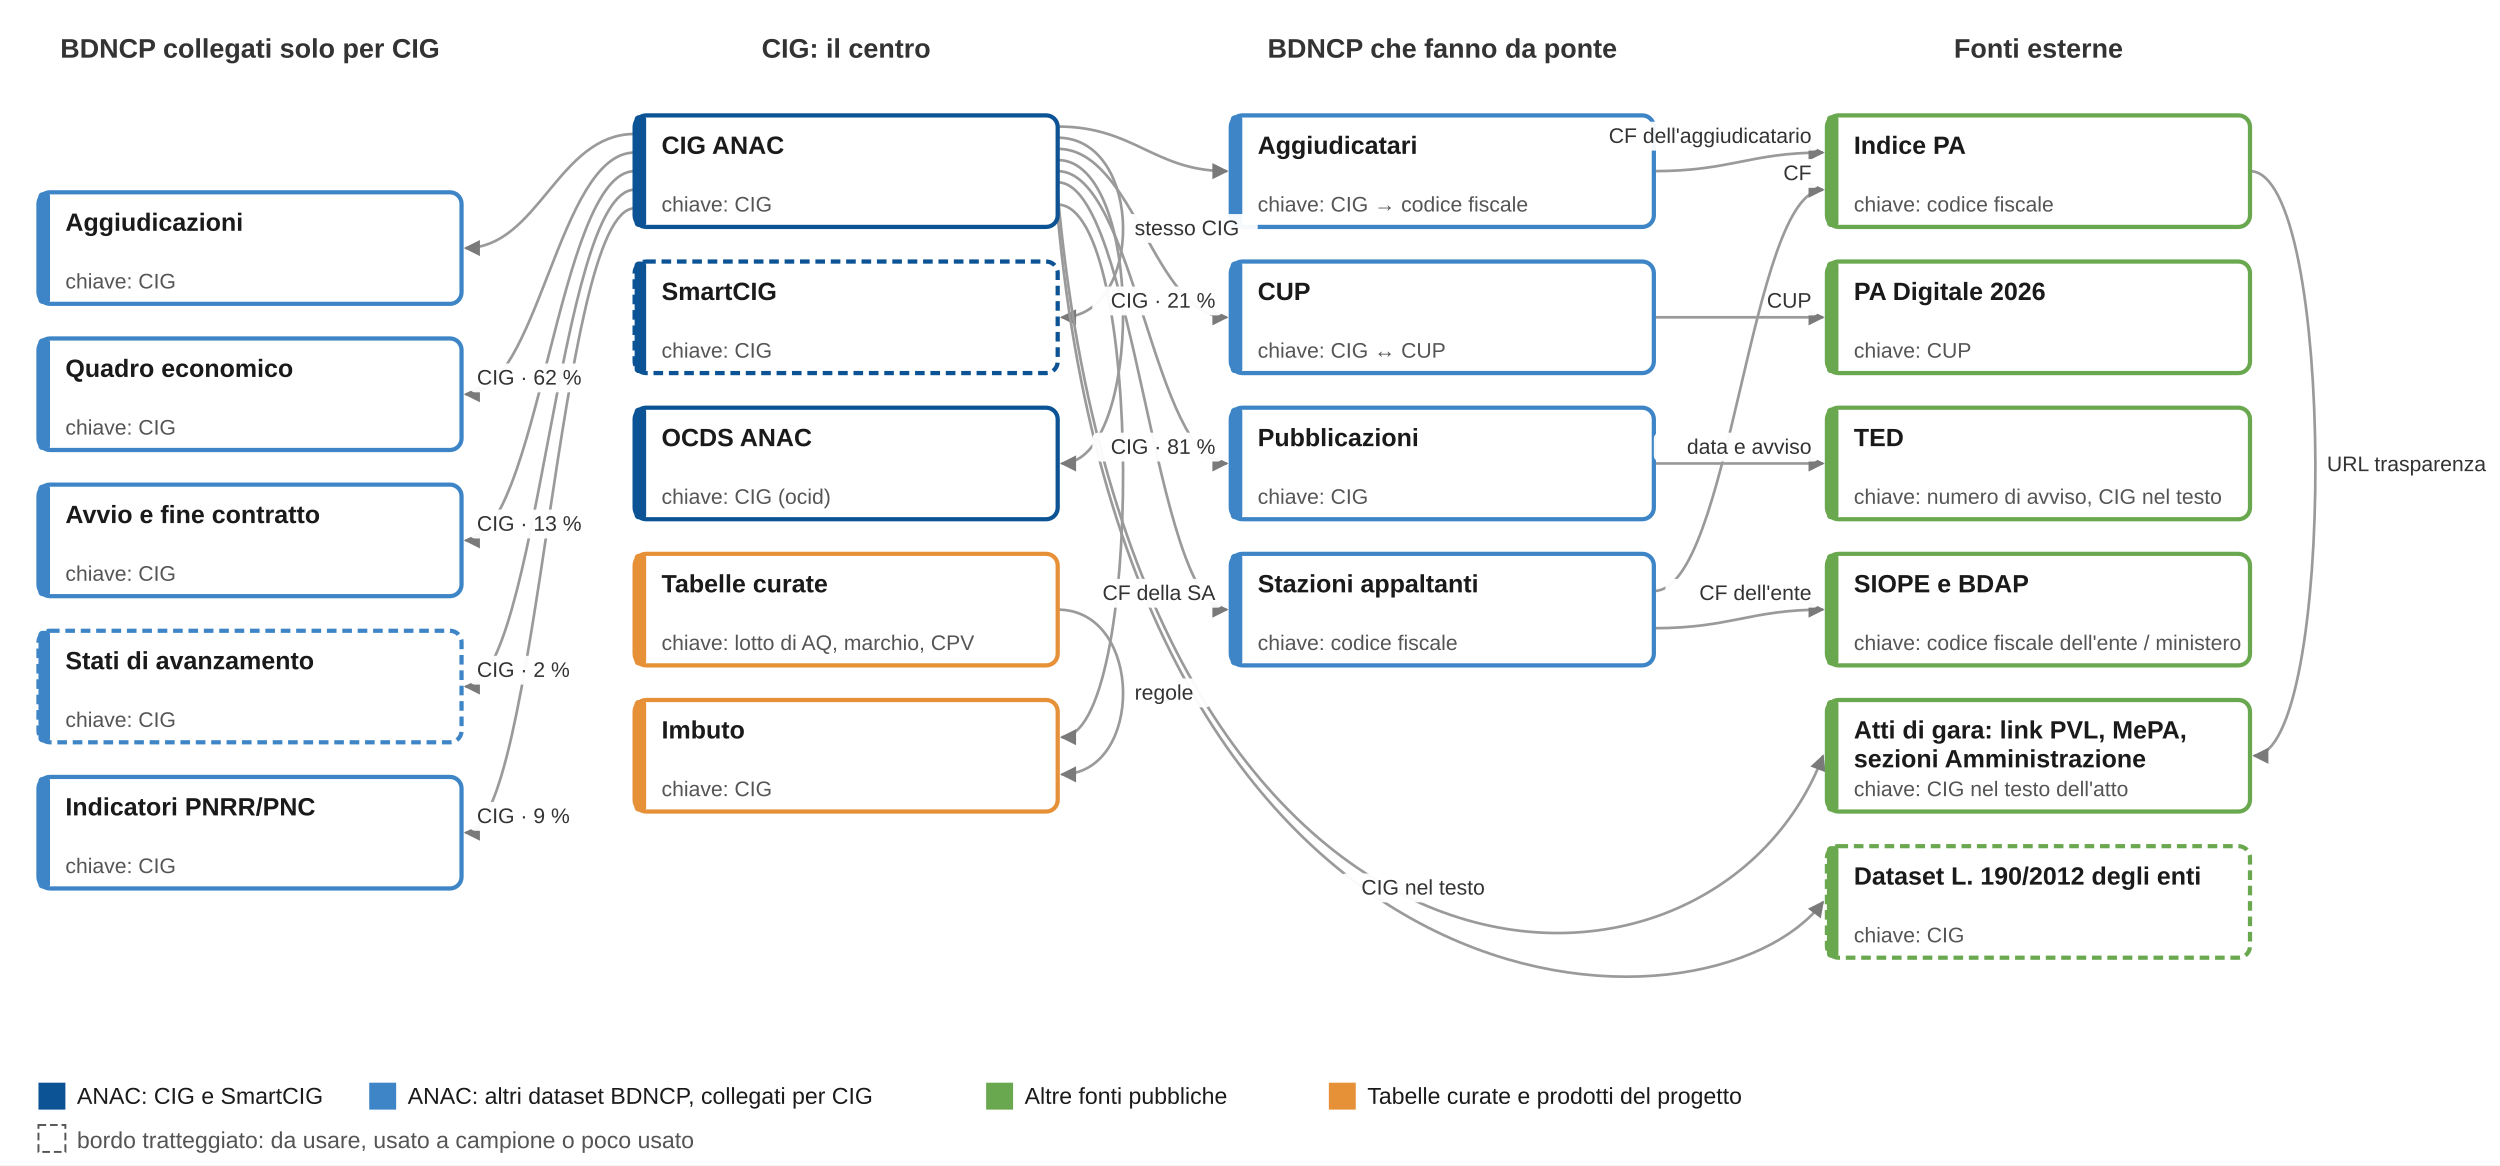
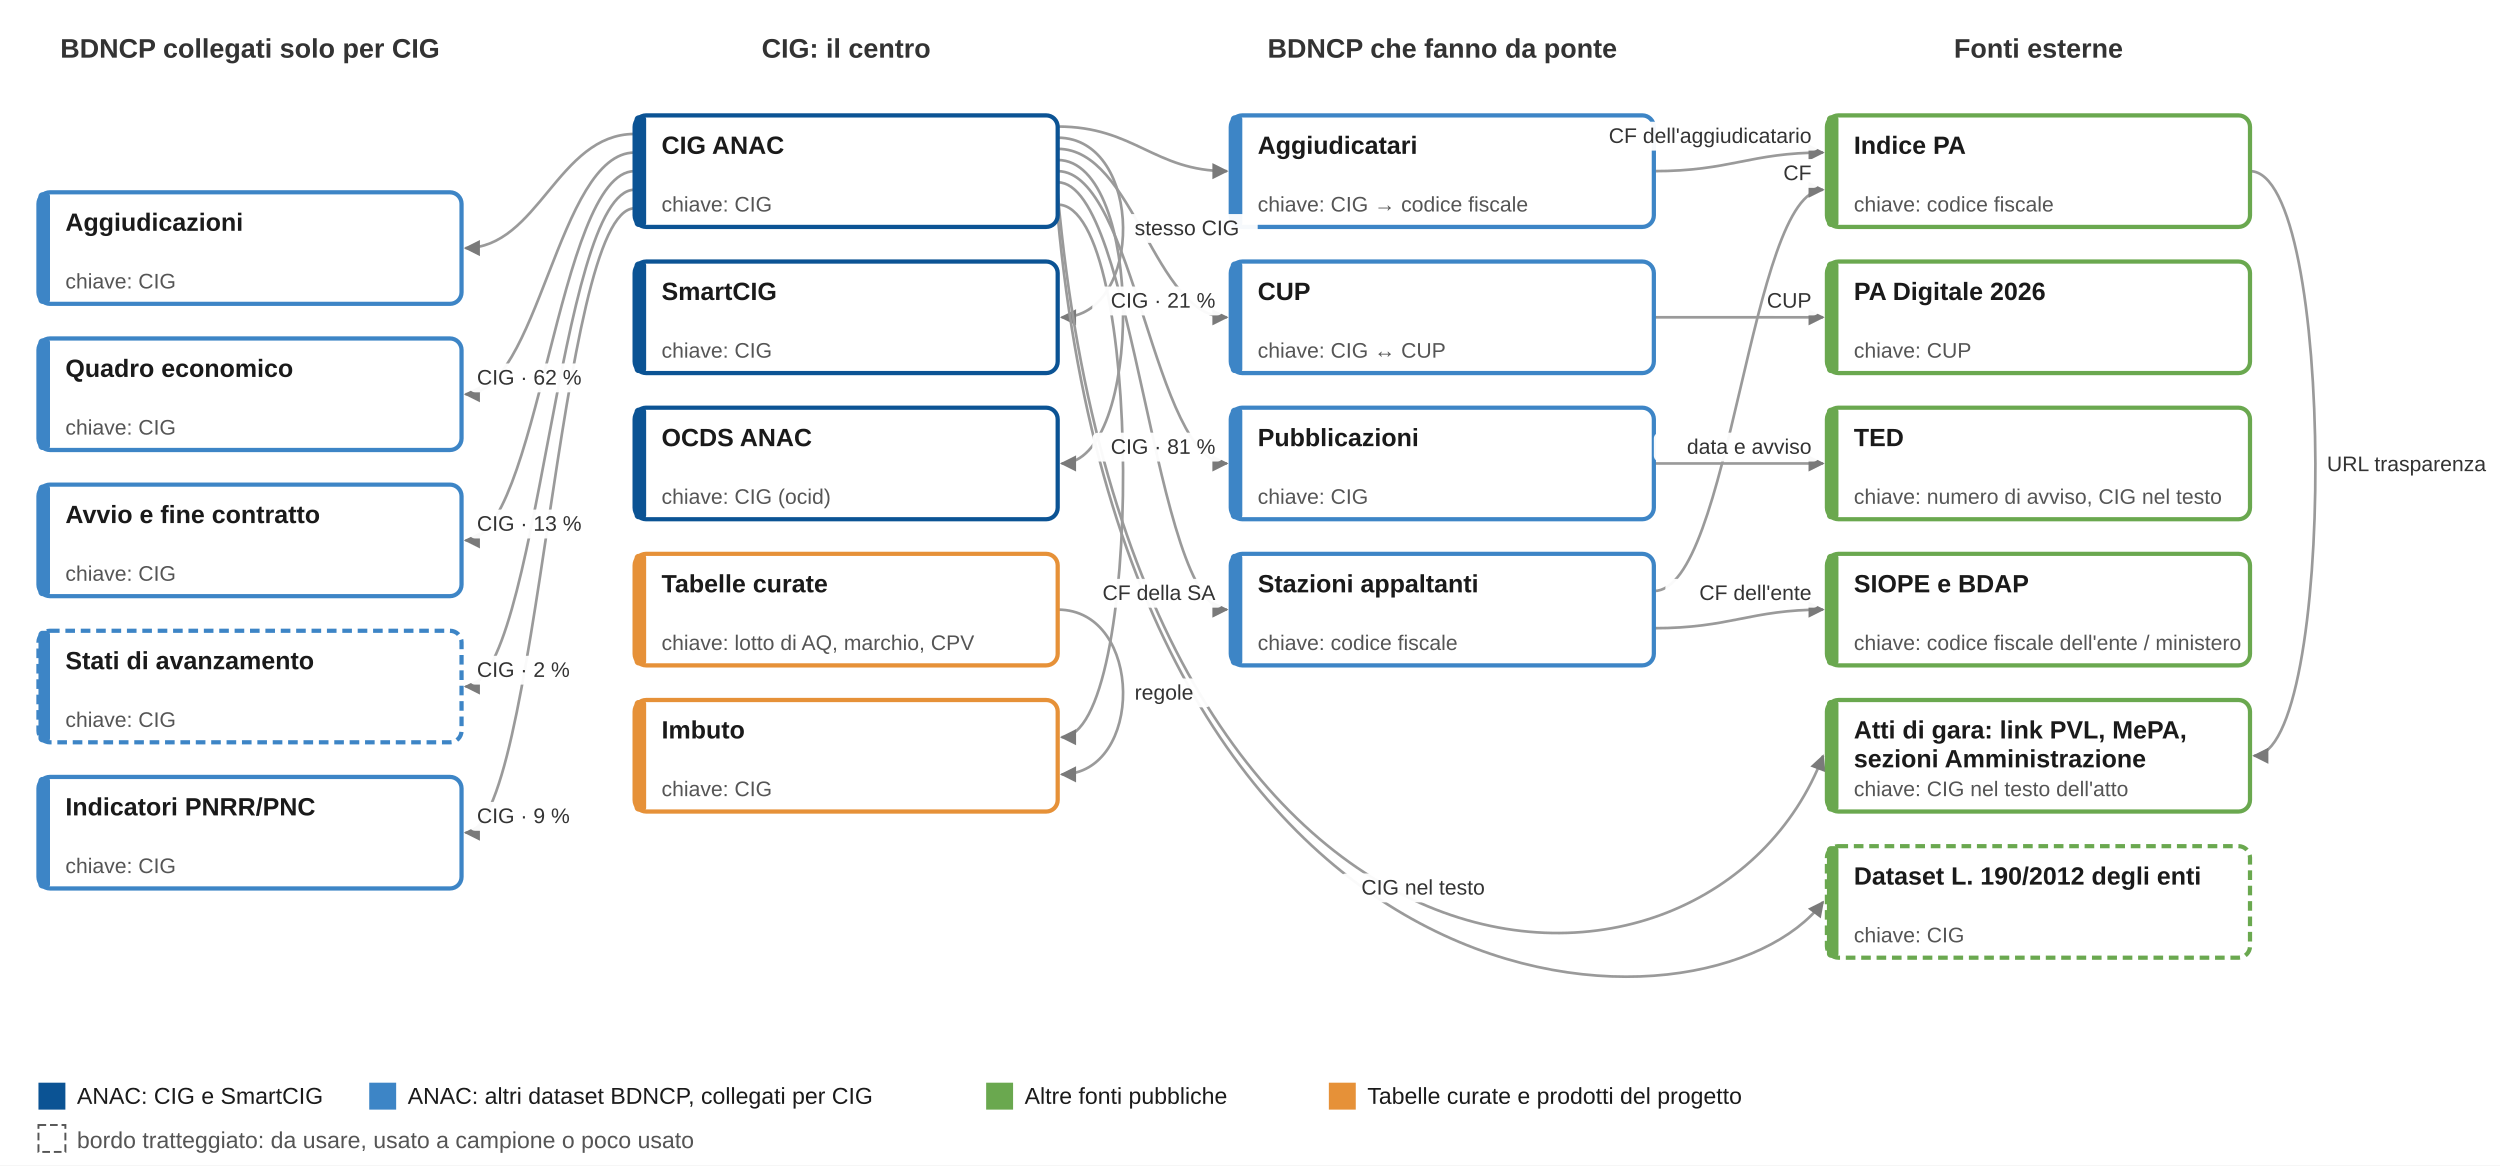
<svg xmlns="http://www.w3.org/2000/svg" viewBox="0 0 1300 606" width="100%" role="img" aria-label="Relazioni fra i dataset dell'imbuto" font-family="'Titillium Web', 'Segoe UI', Arial, sans-serif">
  <rect width="1300" height="606" fill="#ffffff" />
  <defs>
    <marker id="fr2" viewBox="0 0 10 10" refX="9" refY="5" markerWidth="6" markerHeight="6" orient="auto">
      <path d="M0 0L10 5L0 10z" fill="#7a7a7a" />
    </marker>
  </defs>
  <text x="130.0" y="30" font-size="14" font-weight="bold" fill="#333" text-anchor="middle">BDNCP collegati solo per CIG</text>
  <text x="440.0" y="30" font-size="14" font-weight="bold" fill="#333" text-anchor="middle">CIG: il centro</text>
  <text x="750.0" y="30" font-size="14" font-weight="bold" fill="#333" text-anchor="middle">BDNCP che fanno da ponte</text>
  <text x="1060.0" y="30" font-size="14" font-weight="bold" fill="#333" text-anchor="middle">Fonti esterne</text>
  <path d="M550 71.6 C595 71.6 595 165.0 552 165.0" fill="none" stroke="#9a9a9a" stroke-width="1.4" marker-end="url(#fr2)" />
  <path d="M550 83.2 C595 83.2 595 241.0 552 241.0" fill="none" stroke="#9a9a9a" stroke-width="1.4" marker-end="url(#fr2)" />
  <path d="M550 65.8 C590 65.8 600 89.0 638 89.0" fill="none" stroke="#9a9a9a" stroke-width="1.4" marker-end="url(#fr2)" />
  <path d="M330 69.667 C290 69.667 280 129.0 242 129.0" fill="none" stroke="#9a9a9a" stroke-width="1.4" marker-end="url(#fr2)" />
  <path d="M330 79.333 C290 79.333 280 205.0 242 205.0" fill="none" stroke="#9a9a9a" stroke-width="1.4" marker-end="url(#fr2)" />
  <path d="M330 89.0 C290 89.0 280 281.0 242 281.0" fill="none" stroke="#9a9a9a" stroke-width="1.4" marker-end="url(#fr2)" />
  <path d="M330 98.667 C290 98.667 280 357.0 242 357.0" fill="none" stroke="#9a9a9a" stroke-width="1.4" marker-end="url(#fr2)" />
  <path d="M330 108.333 C290 108.333 280 433.0 242 433.0" fill="none" stroke="#9a9a9a" stroke-width="1.4" marker-end="url(#fr2)" />
  <path d="M550 77.4 C590 77.4 600 165.0 638 165.0" fill="none" stroke="#9a9a9a" stroke-width="1.4" marker-end="url(#fr2)" />
  <path d="M550 89.0 C590 89.0 600 241.0 638 241.0" fill="none" stroke="#9a9a9a" stroke-width="1.4" marker-end="url(#fr2)" />
  <path d="M550 94.8 C590 94.8 600 317.0 638 317.0" fill="none" stroke="#9a9a9a" stroke-width="1.4" marker-end="url(#fr2)" />
  <path d="M860 89.0 C900 89.0 910 79.333 948 79.333" fill="none" stroke="#9a9a9a" stroke-width="1.4" marker-end="url(#fr2)" />
  <path d="M860 307.333 C900 307.333 910 98.667 948 98.667" fill="none" stroke="#9a9a9a" stroke-width="1.4" marker-end="url(#fr2)" />
  <path d="M860 165.0 C900 165.0 910 165.0 948 165.0" fill="none" stroke="#9a9a9a" stroke-width="1.4" marker-end="url(#fr2)" />
  <path d="M860 326.667 C900 326.667 910 317.0 948 317.0" fill="none" stroke="#9a9a9a" stroke-width="1.4" marker-end="url(#fr2)" />
  <path d="M1170 89.0 C1215 89.0 1215 393.0 1172 393.0" fill="none" stroke="#9a9a9a" stroke-width="1.4" marker-end="url(#fr2)" />
  <path d="M550 100.6 C590 546 890 546 948 393.0" fill="none" stroke="#9a9a9a" stroke-width="1.4" marker-end="url(#fr2)" />
  <path d="M860 241.0 C900 241.0 910 241.0 948 241.0" fill="none" stroke="#9a9a9a" stroke-width="1.4" marker-end="url(#fr2)" />
  <path d="M550 112.2 C590 546 890 546 948 469.0" fill="none" stroke="#9a9a9a" stroke-width="1.4" marker-end="url(#fr2)" />
  <path d="M550 317.0 C595 317.0 595 402.667 552 402.667" fill="none" stroke="#9a9a9a" stroke-width="1.4" marker-end="url(#fr2)" />
  <path d="M550 106.4 C595 106.4 595 383.333 552 383.333" fill="none" stroke="#9a9a9a" stroke-width="1.4" marker-end="url(#fr2)" />
  <rect x="330" y="60" width="220" height="58" rx="6" fill="#ffffff" stroke="#0b5394" stroke-width="2.2" />
  <rect x="330" y="60" width="6" height="58" rx="2" fill="#0b5394" />
  <text x="344" y="80" font-size="13" font-weight="bold" fill="#1a1a1a" text-anchor="start">CIG ANAC</text>
  <text x="344" y="110" font-size="11" font-weight="normal" fill="#555" text-anchor="start">chiave: CIG</text>
-   <rect x="330" y="136" width="220" height="58" rx="6" fill="#ffffff" stroke="#0b5394" stroke-width="2.2" stroke-dasharray="5 3" />
+   <rect x="330" y="136" width="220" height="58" rx="6" fill="#ffffff" stroke="#0b5394" stroke-width="2.2" />
  <rect x="330" y="136" width="6" height="58" rx="2" fill="#0b5394" />
  <text x="344" y="156" font-size="13" font-weight="bold" fill="#1a1a1a" text-anchor="start">SmartCIG</text>
  <text x="344" y="186" font-size="11" font-weight="normal" fill="#555" text-anchor="start">chiave: CIG</text>
  <rect x="330" y="212" width="220" height="58" rx="6" fill="#ffffff" stroke="#0b5394" stroke-width="2.2" />
  <rect x="330" y="212" width="6" height="58" rx="2" fill="#0b5394" />
  <text x="344" y="232" font-size="13" font-weight="bold" fill="#1a1a1a" text-anchor="start">OCDS ANAC</text>
  <text x="344" y="262" font-size="11" font-weight="normal" fill="#555" text-anchor="start">chiave: CIG (ocid)</text>
  <rect x="640" y="60" width="220" height="58" rx="6" fill="#ffffff" stroke="#3d85c6" stroke-width="2.2" />
  <rect x="640" y="60" width="6" height="58" rx="2" fill="#3d85c6" />
  <text x="654" y="80" font-size="13" font-weight="bold" fill="#1a1a1a" text-anchor="start">Aggiudicatari</text>
  <text x="654" y="110" font-size="11" font-weight="normal" fill="#555" text-anchor="start">chiave: CIG → codice fiscale</text>
  <rect x="20" y="100" width="220" height="58" rx="6" fill="#ffffff" stroke="#3d85c6" stroke-width="2.2" />
  <rect x="20" y="100" width="6" height="58" rx="2" fill="#3d85c6" />
  <text x="34" y="120" font-size="13" font-weight="bold" fill="#1a1a1a" text-anchor="start">Aggiudicazioni</text>
  <text x="34" y="150" font-size="11" font-weight="normal" fill="#555" text-anchor="start">chiave: CIG</text>
  <rect x="20" y="176" width="220" height="58" rx="6" fill="#ffffff" stroke="#3d85c6" stroke-width="2.2" />
  <rect x="20" y="176" width="6" height="58" rx="2" fill="#3d85c6" />
  <text x="34" y="196" font-size="13" font-weight="bold" fill="#1a1a1a" text-anchor="start">Quadro economico</text>
  <text x="34" y="226" font-size="11" font-weight="normal" fill="#555" text-anchor="start">chiave: CIG</text>
  <rect x="20" y="252" width="220" height="58" rx="6" fill="#ffffff" stroke="#3d85c6" stroke-width="2.2" />
  <rect x="20" y="252" width="6" height="58" rx="2" fill="#3d85c6" />
  <text x="34" y="272" font-size="13" font-weight="bold" fill="#1a1a1a" text-anchor="start">Avvio e fine contratto</text>
  <text x="34" y="302" font-size="11" font-weight="normal" fill="#555" text-anchor="start">chiave: CIG</text>
  <rect x="20" y="328" width="220" height="58" rx="6" fill="#ffffff" stroke="#3d85c6" stroke-width="2.2" stroke-dasharray="5 3" />
  <rect x="20" y="328" width="6" height="58" rx="2" fill="#3d85c6" />
  <text x="34" y="348" font-size="13" font-weight="bold" fill="#1a1a1a" text-anchor="start">Stati di avanzamento</text>
  <text x="34" y="378" font-size="11" font-weight="normal" fill="#555" text-anchor="start">chiave: CIG</text>
  <rect x="20" y="404" width="220" height="58" rx="6" fill="#ffffff" stroke="#3d85c6" stroke-width="2.2" />
  <rect x="20" y="404" width="6" height="58" rx="2" fill="#3d85c6" />
  <text x="34" y="424" font-size="13" font-weight="bold" fill="#1a1a1a" text-anchor="start">Indicatori PNRR/PNC</text>
  <text x="34" y="454" font-size="11" font-weight="normal" fill="#555" text-anchor="start">chiave: CIG</text>
  <rect x="640" y="136" width="220" height="58" rx="6" fill="#ffffff" stroke="#3d85c6" stroke-width="2.2" />
  <rect x="640" y="136" width="6" height="58" rx="2" fill="#3d85c6" />
  <text x="654" y="156" font-size="13" font-weight="bold" fill="#1a1a1a" text-anchor="start">CUP</text>
  <text x="654" y="186" font-size="11" font-weight="normal" fill="#555" text-anchor="start">chiave: CIG ↔ CUP</text>
  <rect x="640" y="212" width="220" height="58" rx="6" fill="#ffffff" stroke="#3d85c6" stroke-width="2.2" />
  <rect x="640" y="212" width="6" height="58" rx="2" fill="#3d85c6" />
  <text x="654" y="232" font-size="13" font-weight="bold" fill="#1a1a1a" text-anchor="start">Pubblicazioni</text>
  <text x="654" y="262" font-size="11" font-weight="normal" fill="#555" text-anchor="start">chiave: CIG</text>
  <rect x="640" y="288" width="220" height="58" rx="6" fill="#ffffff" stroke="#3d85c6" stroke-width="2.2" />
  <rect x="640" y="288" width="6" height="58" rx="2" fill="#3d85c6" />
  <text x="654" y="308" font-size="13" font-weight="bold" fill="#1a1a1a" text-anchor="start">Stazioni appaltanti</text>
  <text x="654" y="338" font-size="11" font-weight="normal" fill="#555" text-anchor="start">chiave: codice fiscale</text>
  <rect x="950" y="60" width="220" height="58" rx="6" fill="#ffffff" stroke="#6aa84f" stroke-width="2.2" />
  <rect x="950" y="60" width="6" height="58" rx="2" fill="#6aa84f" />
  <text x="964" y="80" font-size="13" font-weight="bold" fill="#1a1a1a" text-anchor="start">Indice PA</text>
  <text x="964" y="110" font-size="11" font-weight="normal" fill="#555" text-anchor="start">chiave: codice fiscale</text>
  <rect x="950" y="364" width="220" height="58" rx="6" fill="#ffffff" stroke="#6aa84f" stroke-width="2.2" />
  <rect x="950" y="364" width="6" height="58" rx="2" fill="#6aa84f" />
  <text x="964" y="384" font-size="13" font-weight="bold" fill="#1a1a1a" text-anchor="start">Atti di gara: link PVL, MePA,</text>
  <text x="964" y="399" font-size="13" font-weight="bold" fill="#1a1a1a" text-anchor="start">sezioni Amministrazione</text>
  <text x="964" y="414" font-size="11" font-weight="normal" fill="#555" text-anchor="start">chiave: CIG nel testo dell'atto</text>
  <rect x="950" y="212" width="220" height="58" rx="6" fill="#ffffff" stroke="#6aa84f" stroke-width="2.2" />
  <rect x="950" y="212" width="6" height="58" rx="2" fill="#6aa84f" />
  <text x="964" y="232" font-size="13" font-weight="bold" fill="#1a1a1a" text-anchor="start">TED</text>
  <text x="964" y="262" font-size="11" font-weight="normal" fill="#555" text-anchor="start">chiave: numero di avviso, CIG nel testo</text>
  <rect x="950" y="136" width="220" height="58" rx="6" fill="#ffffff" stroke="#6aa84f" stroke-width="2.2" />
  <rect x="950" y="136" width="6" height="58" rx="2" fill="#6aa84f" />
  <text x="964" y="156" font-size="13" font-weight="bold" fill="#1a1a1a" text-anchor="start">PA Digitale 2026</text>
  <text x="964" y="186" font-size="11" font-weight="normal" fill="#555" text-anchor="start">chiave: CUP</text>
  <rect x="950" y="288" width="220" height="58" rx="6" fill="#ffffff" stroke="#6aa84f" stroke-width="2.2" />
  <rect x="950" y="288" width="6" height="58" rx="2" fill="#6aa84f" />
  <text x="964" y="308" font-size="13" font-weight="bold" fill="#1a1a1a" text-anchor="start">SIOPE e BDAP</text>
  <text x="964" y="338" font-size="11" font-weight="normal" fill="#555" text-anchor="start">chiave: codice fiscale dell'ente / ministero</text>
  <rect x="950" y="440" width="220" height="58" rx="6" fill="#ffffff" stroke="#6aa84f" stroke-width="2.2" stroke-dasharray="5 3" />
  <rect x="950" y="440" width="6" height="58" rx="2" fill="#6aa84f" />
  <text x="964" y="460" font-size="13" font-weight="bold" fill="#1a1a1a" text-anchor="start">Dataset L. 190/2012 degli enti</text>
  <text x="964" y="490" font-size="11" font-weight="normal" fill="#555" text-anchor="start">chiave: CIG</text>
  <rect x="330" y="288" width="220" height="58" rx="6" fill="#ffffff" stroke="#e69138" stroke-width="2.2" />
  <rect x="330" y="288" width="6" height="58" rx="2" fill="#e69138" />
  <text x="344" y="308" font-size="13" font-weight="bold" fill="#1a1a1a" text-anchor="start">Tabelle curate</text>
  <text x="344" y="338" font-size="11" font-weight="normal" fill="#555" text-anchor="start">chiave: lotto di AQ, marchio, CPV</text>
  <rect x="330" y="364" width="220" height="58" rx="6" fill="#ffffff" stroke="#e69138" stroke-width="2.2" />
  <rect x="330" y="364" width="6" height="58" rx="2" fill="#e69138" />
  <text x="344" y="384" font-size="13" font-weight="bold" fill="#1a1a1a" text-anchor="start">Imbuto</text>
  <text x="344" y="414" font-size="11" font-weight="normal" fill="#555" text-anchor="start">chiave: CIG</text>
  <rect x="586.0" y="111.3" width="68.0" height="15" rx="3" fill="#ffffff" fill-opacity="0.95" />
  <text x="590" y="122.3" font-size="11" font-weight="normal" fill="#333" text-anchor="start">stesso CIG</text>
  <rect x="244.0" y="189.0" width="68.0" height="15" rx="3" fill="#ffffff" fill-opacity="0.95" />
  <text x="248" y="200.0" font-size="11" font-weight="normal" fill="#333" text-anchor="start">CIG · 62 %</text>
  <rect x="244.0" y="265.0" width="68.0" height="15" rx="3" fill="#ffffff" fill-opacity="0.95" />
  <text x="248" y="276.0" font-size="11" font-weight="normal" fill="#333" text-anchor="start">CIG · 13 %</text>
  <rect x="244.0" y="341.0" width="62.0" height="15" rx="3" fill="#ffffff" fill-opacity="0.95" />
  <text x="248" y="352.0" font-size="11" font-weight="normal" fill="#333" text-anchor="start">CIG · 2 %</text>
  <rect x="244.0" y="417.0" width="62.0" height="15" rx="3" fill="#ffffff" fill-opacity="0.95" />
  <text x="248" y="428.0" font-size="11" font-weight="normal" fill="#333" text-anchor="start">CIG · 9 %</text>
  <rect x="568.0" y="149.0" width="68.0" height="15" rx="3" fill="#ffffff" fill-opacity="0.95" />
  <text x="632" y="160.0" font-size="11" font-weight="normal" fill="#333" text-anchor="end">CIG · 21 %</text>
  <rect x="568.0" y="225.0" width="68.0" height="15" rx="3" fill="#ffffff" fill-opacity="0.95" />
  <text x="632" y="236.0" font-size="11" font-weight="normal" fill="#333" text-anchor="end">CIG · 81 %</text>
  <rect x="562.0" y="301.0" width="74.0" height="15" rx="3" fill="#ffffff" fill-opacity="0.95" />
  <text x="632" y="312.0" font-size="11" font-weight="normal" fill="#333" text-anchor="end">CF della SA</text>
  <rect x="806.0" y="63.3" width="140.0" height="15" rx="3" fill="#ffffff" fill-opacity="0.95" />
  <text x="942" y="74.333" font-size="11" font-weight="normal" fill="#333" text-anchor="end">CF dell'aggiudicatario</text>
  <rect x="926.0" y="82.7" width="20.0" height="15" rx="3" fill="#ffffff" fill-opacity="0.95" />
  <text x="942" y="93.667" font-size="11" font-weight="normal" fill="#333" text-anchor="end">CF</text>
  <rect x="920.0" y="149.0" width="26.0" height="15" rx="3" fill="#ffffff" fill-opacity="0.95" />
  <text x="942" y="160.0" font-size="11" font-weight="normal" fill="#333" text-anchor="end">CUP</text>
  <rect x="866.0" y="301.0" width="80.0" height="15" rx="3" fill="#ffffff" fill-opacity="0.95" />
  <text x="942" y="312.0" font-size="11" font-weight="normal" fill="#333" text-anchor="end">CF dell'ente</text>
  <rect x="1206.0" y="234.0" width="98.0" height="15" rx="3" fill="#ffffff" fill-opacity="0.95" />
  <text x="1210" y="245.0" font-size="11" font-weight="normal" fill="#333" text-anchor="start">URL trasparenza</text>
  <rect x="697.0" y="454.2" width="86.0" height="15" rx="3" fill="#ffffff" fill-opacity="0.95" />
  <text x="740.0" y="465.2" font-size="11" font-weight="normal" fill="#333" text-anchor="middle">CIG nel testo</text>
  <rect x="860.0" y="225.0" width="86.0" height="15" rx="3" fill="#ffffff" fill-opacity="0.95" />
  <text x="942" y="236.0" font-size="11" font-weight="normal" fill="#333" text-anchor="end">data e avviso</text>
  <rect x="586.0" y="352.8" width="44.0" height="15" rx="3" fill="#ffffff" fill-opacity="0.95" />
  <text x="590" y="363.833" font-size="11" font-weight="normal" fill="#333" text-anchor="start">regole</text>
  <rect x="20" y="563" width="14" height="14" fill="#0b5394" />
  <text x="40" y="574" font-size="12" font-weight="normal" fill="#1a1a1a" text-anchor="start">ANAC: CIG e SmartCIG</text>
  <rect x="192.0" y="563" width="14" height="14" fill="#3d85c6" />
  <text x="212.0" y="574" font-size="12" font-weight="normal" fill="#1a1a1a" text-anchor="start">ANAC: altri dataset BDNCP, collegati per CIG</text>
  <rect x="512.8" y="563" width="14" height="14" fill="#6aa84f" />
  <text x="532.8" y="574" font-size="12" font-weight="normal" fill="#1a1a1a" text-anchor="start">Altre fonti pubbliche</text>
  <rect x="691.0" y="563" width="14" height="14" fill="#e69138" />
  <text x="711.0" y="574" font-size="12" font-weight="normal" fill="#1a1a1a" text-anchor="start">Tabelle curate e prodotti del progetto</text>
  <rect x="20" y="585" width="14" height="14" fill="none" stroke="#555" stroke-dasharray="4 2" />
  <text x="40" y="597" font-size="12" font-weight="normal" fill="#555" text-anchor="start">bordo tratteggiato: da usare, usato a campione o poco usato</text>
</svg>
